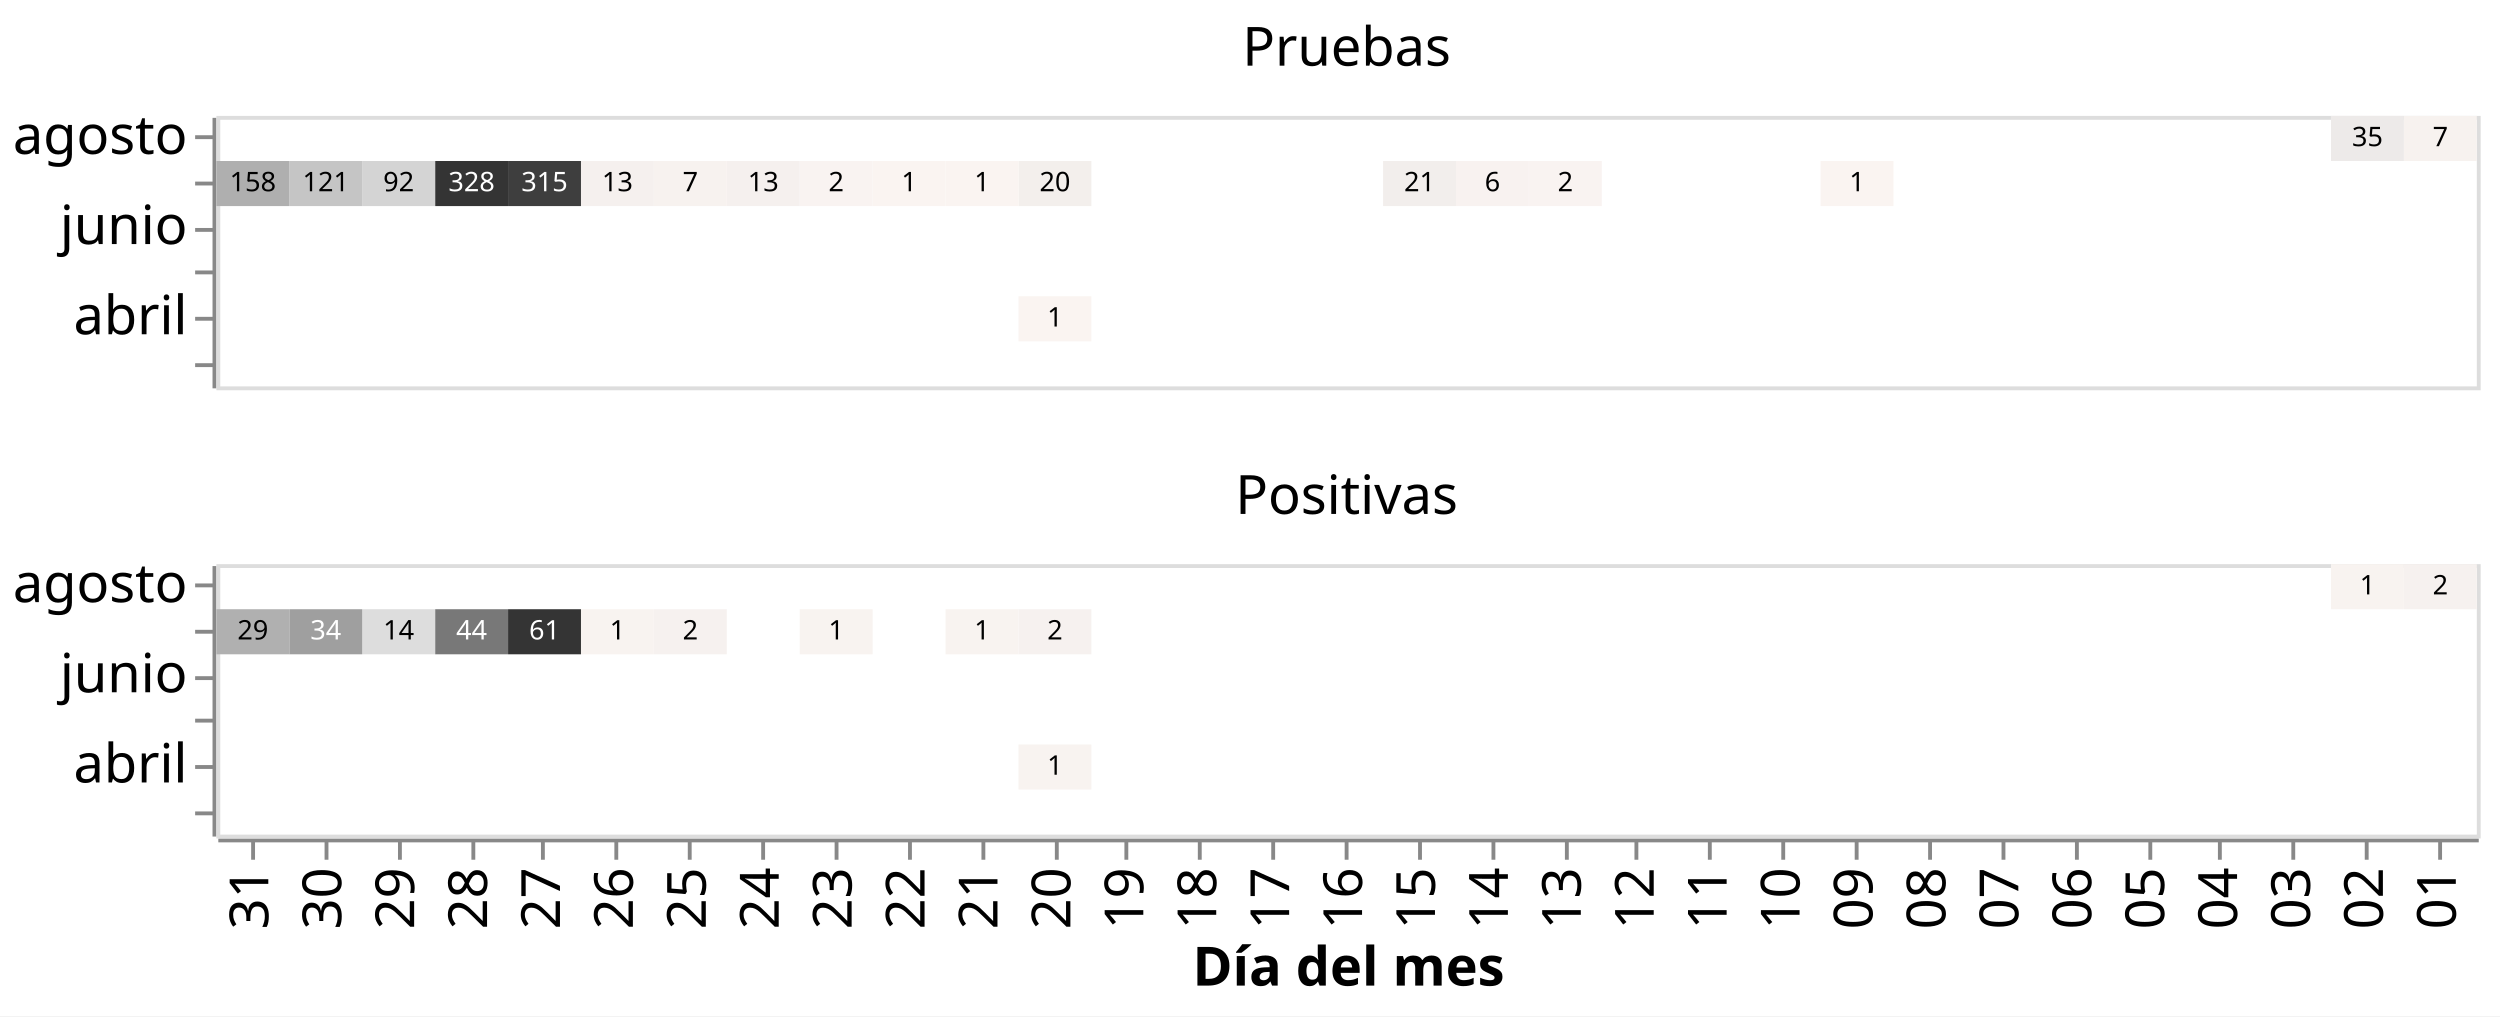
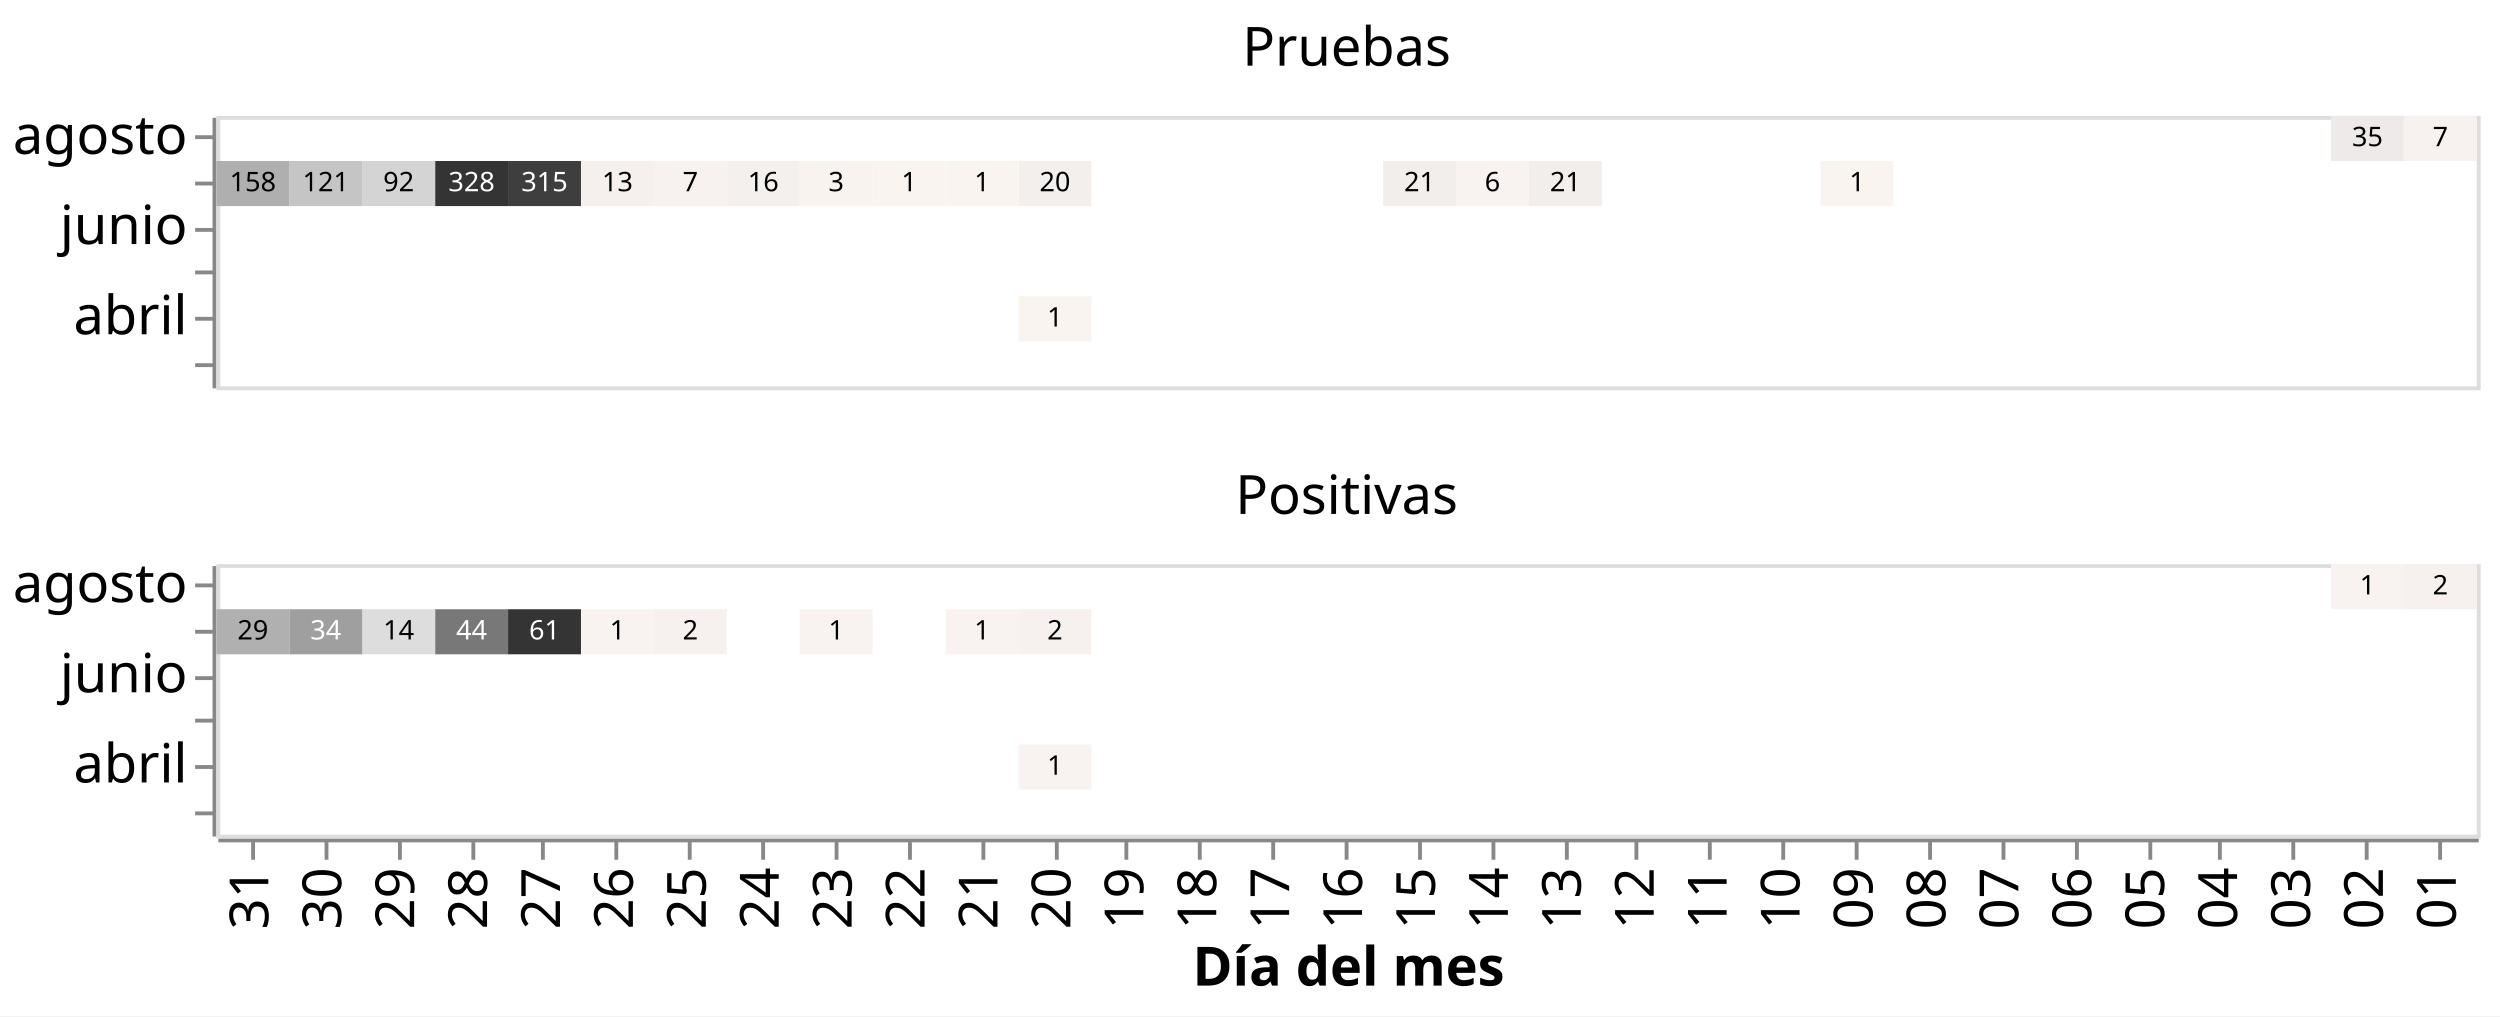
<svg xmlns="http://www.w3.org/2000/svg" class="marks" width="647" height="263" viewBox="0 0 647 263" version="1.1">
  <rect width="647" height="263" style="fill: white;" />
  <g transform="translate(56,30)">
    <g class="mark-group role-frame root">
      <g transform="translate(0,0)">
        <path class="background" d="M0,0h0v0h0Z" style="fill: none;" />
        <g>
          <g class="mark-group role-row-header row_header">
            <g transform="translate(-1,0)">
              <path class="background" d="M0,0h0v70h0Z" style="fill: none;" />
              <g>
                <g class="mark-group role-axis">
                  <g transform="translate(0.5,0.5)">
                    <path class="background" d="M0,0h0v0h0Z" style="pointer-events: none; fill: none;" />
                    <g>
                      <g class="mark-rule role-axis-tick" style="pointer-events: none;">
                        <line transform="translate(0,5)" x2="-5" y2="0" style="fill: none; stroke: #888; stroke-width: 1; opacity: 1;" />
                        <line transform="translate(0,17)" x2="-5" y2="0" style="fill: none; stroke: #888; stroke-width: 1; opacity: 1;" />
                        <line transform="translate(0,29)" x2="-5" y2="0" style="fill: none; stroke: #888; stroke-width: 1; opacity: 1;" />
                        <line transform="translate(0,40)" x2="-5" y2="0" style="fill: none; stroke: #888; stroke-width: 1; opacity: 1;" />
                        <line transform="translate(0,52)" x2="-5" y2="0" style="fill: none; stroke: #888; stroke-width: 1; opacity: 1;" />
                        <line transform="translate(0,64)" x2="-5" y2="0" style="fill: none; stroke: #888; stroke-width: 1; opacity: 1;" />
                      </g>
                      <g class="mark-text role-axis-label" style="pointer-events: none;">
                        <text text-anchor="end" transform="translate(-7,9.333333)" style="font-family: sans-serif; font-size: 14px; fill: #000; opacity: 1;">agosto</text>
                        <text text-anchor="end" transform="translate(-7,21)" style="font-family: sans-serif; font-size: 14px; fill: #000; opacity: 0;">julio</text>
                        <text text-anchor="end" transform="translate(-7,32.66667)" style="font-family: sans-serif; font-size: 14px; fill: #000; opacity: 1;">junio</text>
                        <text text-anchor="end" transform="translate(-7,44.33333)" style="font-family: sans-serif; font-size: 14px; fill: #000; opacity: 0;">mayo</text>
                        <text text-anchor="end" transform="translate(-7,56)" style="font-family: sans-serif; font-size: 14px; fill: #000; opacity: 1;">abril</text>
                        <text text-anchor="end" transform="translate(-7,67.66667)" style="font-family: sans-serif; font-size: 14px; fill: #000; opacity: 0;">marzo</text>
                      </g>
                      <g class="mark-rule role-axis-domain" style="pointer-events: none;">
                        <line transform="translate(0,0)" x2="0" y2="70" style="fill: none; stroke: #888; stroke-width: 1; opacity: 1;" />
                      </g>
                    </g>
                    <path class="foreground" d="" style="pointer-events: none; display: none; fill: none;" />
                  </g>
                </g>
              </g>
              <path class="foreground" d="" style="display: none; fill: none;" />
            </g>
            <g transform="translate(-1,116)">
              <path class="background" d="M0,0h0v70h0Z" style="fill: none;" />
              <g>
                <g class="mark-group role-axis">
                  <g transform="translate(0.5,0.5)">
                    <path class="background" d="M0,0h0v0h0Z" style="pointer-events: none; fill: none;" />
                    <g>
                      <g class="mark-rule role-axis-tick" style="pointer-events: none;">
                        <line transform="translate(0,5)" x2="-5" y2="0" style="fill: none; stroke: #888; stroke-width: 1; opacity: 1;" />
                        <line transform="translate(0,17)" x2="-5" y2="0" style="fill: none; stroke: #888; stroke-width: 1; opacity: 1;" />
                        <line transform="translate(0,29)" x2="-5" y2="0" style="fill: none; stroke: #888; stroke-width: 1; opacity: 1;" />
                        <line transform="translate(0,40)" x2="-5" y2="0" style="fill: none; stroke: #888; stroke-width: 1; opacity: 1;" />
                        <line transform="translate(0,52)" x2="-5" y2="0" style="fill: none; stroke: #888; stroke-width: 1; opacity: 1;" />
                        <line transform="translate(0,64)" x2="-5" y2="0" style="fill: none; stroke: #888; stroke-width: 1; opacity: 1;" />
                      </g>
                      <g class="mark-text role-axis-label" style="pointer-events: none;">
                        <text text-anchor="end" transform="translate(-7,9.333333)" style="font-family: sans-serif; font-size: 14px; fill: #000; opacity: 1;">agosto</text>
                        <text text-anchor="end" transform="translate(-7,21)" style="font-family: sans-serif; font-size: 14px; fill: #000; opacity: 0;">julio</text>
                        <text text-anchor="end" transform="translate(-7,32.66667)" style="font-family: sans-serif; font-size: 14px; fill: #000; opacity: 1;">junio</text>
                        <text text-anchor="end" transform="translate(-7,44.33333)" style="font-family: sans-serif; font-size: 14px; fill: #000; opacity: 0;">mayo</text>
                        <text text-anchor="end" transform="translate(-7,56)" style="font-family: sans-serif; font-size: 14px; fill: #000; opacity: 1;">abril</text>
                        <text text-anchor="end" transform="translate(-7,67.66667)" style="font-family: sans-serif; font-size: 14px; fill: #000; opacity: 0;">marzo</text>
                      </g>
                      <g class="mark-rule role-axis-domain" style="pointer-events: none;">
                        <line transform="translate(0,0)" x2="0" y2="70" style="fill: none; stroke: #888; stroke-width: 1; opacity: 1;" />
                      </g>
                    </g>
                    <path class="foreground" d="" style="pointer-events: none; display: none; fill: none;" />
                  </g>
                </g>
              </g>
              <path class="foreground" d="" style="display: none; fill: none;" />
            </g>
          </g>
          <g class="mark-group role-column-footer column_footer">
            <g transform="translate(0,187)">
              <path class="background" d="M0,0h585v0h-585Z" style="fill: none;" />
              <g>
                <g class="mark-group role-axis">
                  <g transform="translate(0.5,0.5)">
                    <path class="background" d="M0,0h0v0h0Z" style="pointer-events: none; fill: none;" />
                    <g>
                      <g class="mark-rule role-axis-tick" style="pointer-events: none;">
                        <line transform="translate(9,0)" x2="0" y2="5" style="fill: none; stroke: #888; stroke-width: 1; opacity: 1;" />
                        <line transform="translate(28,0)" x2="0" y2="5" style="fill: none; stroke: #888; stroke-width: 1; opacity: 1;" />
                        <line transform="translate(47,0)" x2="0" y2="5" style="fill: none; stroke: #888; stroke-width: 1; opacity: 1;" />
                        <line transform="translate(66,0)" x2="0" y2="5" style="fill: none; stroke: #888; stroke-width: 1; opacity: 1;" />
                        <line transform="translate(84,0)" x2="0" y2="5" style="fill: none; stroke: #888; stroke-width: 1; opacity: 1;" />
                        <line transform="translate(103,0)" x2="0" y2="5" style="fill: none; stroke: #888; stroke-width: 1; opacity: 1;" />
                        <line transform="translate(122,0)" x2="0" y2="5" style="fill: none; stroke: #888; stroke-width: 1; opacity: 1;" />
                        <line transform="translate(141,0)" x2="0" y2="5" style="fill: none; stroke: #888; stroke-width: 1; opacity: 1;" />
                        <line transform="translate(160,0)" x2="0" y2="5" style="fill: none; stroke: #888; stroke-width: 1; opacity: 1;" />
                        <line transform="translate(179,0)" x2="0" y2="5" style="fill: none; stroke: #888; stroke-width: 1; opacity: 1;" />
                        <line transform="translate(198,0)" x2="0" y2="5" style="fill: none; stroke: #888; stroke-width: 1; opacity: 1;" />
                        <line transform="translate(217,0)" x2="0" y2="5" style="fill: none; stroke: #888; stroke-width: 1; opacity: 1;" />
                        <line transform="translate(235,0)" x2="0" y2="5" style="fill: none; stroke: #888; stroke-width: 1; opacity: 1;" />
                        <line transform="translate(254,0)" x2="0" y2="5" style="fill: none; stroke: #888; stroke-width: 1; opacity: 1;" />
                        <line transform="translate(273,0)" x2="0" y2="5" style="fill: none; stroke: #888; stroke-width: 1; opacity: 1;" />
                        <line transform="translate(292,0)" x2="0" y2="5" style="fill: none; stroke: #888; stroke-width: 1; opacity: 1;" />
                        <line transform="translate(311,0)" x2="0" y2="5" style="fill: none; stroke: #888; stroke-width: 1; opacity: 1;" />
                        <line transform="translate(330,0)" x2="0" y2="5" style="fill: none; stroke: #888; stroke-width: 1; opacity: 1;" />
                        <line transform="translate(349,0)" x2="0" y2="5" style="fill: none; stroke: #888; stroke-width: 1; opacity: 1;" />
                        <line transform="translate(367,0)" x2="0" y2="5" style="fill: none; stroke: #888; stroke-width: 1; opacity: 1;" />
                        <line transform="translate(386,0)" x2="0" y2="5" style="fill: none; stroke: #888; stroke-width: 1; opacity: 1;" />
                        <line transform="translate(405,0)" x2="0" y2="5" style="fill: none; stroke: #888; stroke-width: 1; opacity: 1;" />
                        <line transform="translate(424,0)" x2="0" y2="5" style="fill: none; stroke: #888; stroke-width: 1; opacity: 1;" />
                        <line transform="translate(443,0)" x2="0" y2="5" style="fill: none; stroke: #888; stroke-width: 1; opacity: 1;" />
                        <line transform="translate(462,0)" x2="0" y2="5" style="fill: none; stroke: #888; stroke-width: 1; opacity: 1;" />
                        <line transform="translate(481,0)" x2="0" y2="5" style="fill: none; stroke: #888; stroke-width: 1; opacity: 1;" />
                        <line transform="translate(500,0)" x2="0" y2="5" style="fill: none; stroke: #888; stroke-width: 1; opacity: 1;" />
                        <line transform="translate(518,0)" x2="0" y2="5" style="fill: none; stroke: #888; stroke-width: 1; opacity: 1;" />
                        <line transform="translate(537,0)" x2="0" y2="5" style="fill: none; stroke: #888; stroke-width: 1; opacity: 1;" />
                        <line transform="translate(556,0)" x2="0" y2="5" style="fill: none; stroke: #888; stroke-width: 1; opacity: 1;" />
                        <line transform="translate(575,0)" x2="0" y2="5" style="fill: none; stroke: #888; stroke-width: 1; opacity: 1;" />
                      </g>
                      <g class="mark-text role-axis-label" style="pointer-events: none;">
                        <text text-anchor="end" transform="translate(8.935484,7) rotate(270) translate(0,4)" style="font-family: sans-serif; font-size: 14px; fill: #000; opacity: 1;">31</text>
                        <text text-anchor="end" transform="translate(27.80645,7) rotate(270) translate(0,4)" style="font-family: sans-serif; font-size: 14px; fill: #000; opacity: 1;">30</text>
                        <text text-anchor="end" transform="translate(46.67742,7) rotate(270) translate(0,4)" style="font-family: sans-serif; font-size: 14px; fill: #000; opacity: 1;">29</text>
                        <text text-anchor="end" transform="translate(65.54839,7) rotate(270) translate(0,4)" style="font-family: sans-serif; font-size: 14px; fill: #000; opacity: 1;">28</text>
                        <text text-anchor="end" transform="translate(84.41935,7) rotate(270) translate(0,4)" style="font-family: sans-serif; font-size: 14px; fill: #000; opacity: 1;">27</text>
                        <text text-anchor="end" transform="translate(103.2903,7) rotate(270) translate(0,4)" style="font-family: sans-serif; font-size: 14px; fill: #000; opacity: 1;">26</text>
                        <text text-anchor="end" transform="translate(122.1613,7) rotate(270) translate(0,4)" style="font-family: sans-serif; font-size: 14px; fill: #000; opacity: 1;">25</text>
                        <text text-anchor="end" transform="translate(141.0323,7) rotate(270) translate(0,4)" style="font-family: sans-serif; font-size: 14px; fill: #000; opacity: 1;">24</text>
                        <text text-anchor="end" transform="translate(159.9032,7) rotate(270) translate(0,4)" style="font-family: sans-serif; font-size: 14px; fill: #000; opacity: 1;">23</text>
                        <text text-anchor="end" transform="translate(178.7742,7) rotate(270) translate(0,4)" style="font-family: sans-serif; font-size: 14px; fill: #000; opacity: 1;">22</text>
                        <text text-anchor="end" transform="translate(197.6452,7) rotate(270) translate(0,4)" style="font-family: sans-serif; font-size: 14px; fill: #000; opacity: 1;">21</text>
                        <text text-anchor="end" transform="translate(216.5161,7) rotate(270) translate(0,4)" style="font-family: sans-serif; font-size: 14px; fill: #000; opacity: 1;">20</text>
                        <text text-anchor="end" transform="translate(235.3871,7) rotate(270) translate(0,4)" style="font-family: sans-serif; font-size: 14px; fill: #000; opacity: 1;">19</text>
                        <text text-anchor="end" transform="translate(254.2581,7) rotate(270) translate(0,4)" style="font-family: sans-serif; font-size: 14px; fill: #000; opacity: 1;">18</text>
                        <text text-anchor="end" transform="translate(273.129,7) rotate(270) translate(0,4)" style="font-family: sans-serif; font-size: 14px; fill: #000; opacity: 1;">17</text>
                        <text text-anchor="end" transform="translate(292,7) rotate(270) translate(0,4)" style="font-family: sans-serif; font-size: 14px; fill: #000; opacity: 1;">16</text>
                        <text text-anchor="end" transform="translate(310.871,7) rotate(270) translate(0,4)" style="font-family: sans-serif; font-size: 14px; fill: #000; opacity: 1;">15</text>
                        <text text-anchor="end" transform="translate(329.7419,7) rotate(270) translate(0,4)" style="font-family: sans-serif; font-size: 14px; fill: #000; opacity: 1;">14</text>
                        <text text-anchor="end" transform="translate(348.6129,7) rotate(270) translate(0,4)" style="font-family: sans-serif; font-size: 14px; fill: #000; opacity: 1;">13</text>
                        <text text-anchor="end" transform="translate(367.4839,7) rotate(270) translate(0,4)" style="font-family: sans-serif; font-size: 14px; fill: #000; opacity: 1;">12</text>
                        <text text-anchor="end" transform="translate(386.3548,7) rotate(270) translate(0,4)" style="font-family: sans-serif; font-size: 14px; fill: #000; opacity: 1;">11</text>
                        <text text-anchor="end" transform="translate(405.2258,7) rotate(270) translate(0,4)" style="font-family: sans-serif; font-size: 14px; fill: #000; opacity: 1;">10</text>
                        <text text-anchor="end" transform="translate(424.0968,7) rotate(270) translate(0,4)" style="font-family: sans-serif; font-size: 14px; fill: #000; opacity: 1;">09</text>
                        <text text-anchor="end" transform="translate(442.9677,7) rotate(270) translate(0,4)" style="font-family: sans-serif; font-size: 14px; fill: #000; opacity: 1;">08</text>
                        <text text-anchor="end" transform="translate(461.8387,7) rotate(270) translate(0,4)" style="font-family: sans-serif; font-size: 14px; fill: #000; opacity: 1;">07</text>
                        <text text-anchor="end" transform="translate(480.7097,7) rotate(270) translate(0,4)" style="font-family: sans-serif; font-size: 14px; fill: #000; opacity: 1;">06</text>
                        <text text-anchor="end" transform="translate(499.5806,7) rotate(270) translate(0,4)" style="font-family: sans-serif; font-size: 14px; fill: #000; opacity: 1;">05</text>
                        <text text-anchor="end" transform="translate(518.4516,7) rotate(270) translate(0,4)" style="font-family: sans-serif; font-size: 14px; fill: #000; opacity: 1;">04</text>
                        <text text-anchor="end" transform="translate(537.3226,7) rotate(270) translate(0,4)" style="font-family: sans-serif; font-size: 14px; fill: #000; opacity: 1;">03</text>
                        <text text-anchor="end" transform="translate(556.1935,7) rotate(270) translate(0,4)" style="font-family: sans-serif; font-size: 14px; fill: #000; opacity: 1;">02</text>
                        <text text-anchor="end" transform="translate(575.0645,7) rotate(270) translate(0,4)" style="font-family: sans-serif; font-size: 14px; fill: #000; opacity: 1;">01</text>
                      </g>
                      <g class="mark-rule role-axis-domain" style="pointer-events: none;">
                        <line transform="translate(0,0)" x2="585" y2="0" style="fill: none; stroke: #888; stroke-width: 1; opacity: 1;" />
                      </g>
                      <g class="mark-text role-axis-title" style="pointer-events: none;">
                        <text text-anchor="middle" transform="translate(292.5,37.57227)" style="font-family: sans-serif; font-size: 14px; font-weight: bold; fill: #000; opacity: 1;">Día del mes</text>
                      </g>
                    </g>
                    <path class="foreground" d="" style="pointer-events: none; display: none; fill: none;" />
                  </g>
                </g>
              </g>
              <path class="foreground" d="" style="display: none; fill: none;" />
            </g>
          </g>
          <g class="mark-group role-scope cell">
            <g transform="translate(0,0)">
              <path class="background" d="M0.5,0.5h585v70h-585Z" style="fill: none; stroke: #ddd;" />
              <g>
                <g class="mark-rect role-mark child_layer_0_marks">
                  <path d="M207.581,46.667h18.871v11.667h-18.871Z" style="fill: rgb(250, 244, 241);" />
                  <path d="M415.161,11.667h18.871v11.667h-18.871Z" style="fill: rgb(250, 244, 241);" />
-                   <path d="M339.677,11.667h18.871v11.667h-18.871Z" style="fill: rgb(249, 243, 241);" />
+                   <path d="M339.677,11.667h18.871v11.667h-18.871Z" style="fill: rgb(242, 238, 236);" />
                  <path d="M320.806,11.667h18.871v11.667h-18.871Z" style="fill: rgb(248, 242, 240);" />
                  <path d="M301.935,11.667h18.871v11.667h-18.871Z" style="fill: rgb(242, 238, 236);" />
                  <path d="M207.581,11.667h18.871v11.667h-18.871Z" style="fill: rgb(243, 239, 236);" />
                  <path d="M188.71,11.667h18.871v11.667h-18.871Z" style="fill: rgb(250, 244, 241);" />
                  <path d="M169.839,11.667h18.871v11.667h-18.871Z" style="fill: rgb(250, 244, 241);" />
-                   <path d="M150.968,11.667h18.871v11.667h-18.871Z" style="fill: rgb(249, 243, 241);" />
-                   <path d="M132.097,11.667h18.871v11.667h-18.871Z" style="fill: rgb(245, 240, 238);" />
+                   <path d="M150.968,11.667h18.871v11.667h-18.871Z" style="fill: rgb(249, 243, 240);" />
+                   <path d="M132.097,11.667h18.871v11.667h-18.871Z" style="fill: rgb(244, 240, 237);" />
                  <path d="M113.226,11.667h18.871v11.667h-18.871Z" style="fill: rgb(247, 242, 239);" />
                  <path d="M94.355,11.667h18.871v11.667h-18.871Z" style="fill: rgb(245, 240, 238);" />
                  <path d="M75.484,11.667h18.871v11.667h-18.871Z" style="fill: rgb(62, 62, 62);" />
                  <path d="M56.613,11.667h18.871v11.667h-18.871Z" style="fill: rgb(52, 52, 52);" />
                  <path d="M37.742,11.667h18.871v11.667h-18.871Z" style="fill: rgb(212, 212, 212);" />
                  <path d="M18.871,11.667h18.871v11.667h-18.871Z" style="fill: rgb(197, 197, 197);" />
                  <path d="M0,11.667h18.871v11.667h-18.871Z" style="fill: rgb(175, 175, 175);" />
                  <path d="M566.129,0h18.871v11.667h-18.871Z" style="fill: rgb(247, 242, 239);" />
                  <path d="M547.258,0h18.871v11.667h-18.871Z" style="fill: rgb(237, 234, 233);" />
                </g>
                <g class="mark-text role-mark child_layer_1_marks">
                  <text text-anchor="middle" transform="translate(217.0161,54.5)" style="font-family: sans-serif; font-size: 7px; fill: black;">1</text>
                  <text text-anchor="middle" transform="translate(424.5968,19.5)" style="font-family: sans-serif; font-size: 7px; fill: black;">1</text>
-                   <text text-anchor="middle" transform="translate(349.1129,19.5)" style="font-family: sans-serif; font-size: 7px; fill: black;">2</text>
+                   <text text-anchor="middle" transform="translate(349.1129,19.5)" style="font-family: sans-serif; font-size: 7px; fill: black;">21</text>
                  <text text-anchor="middle" transform="translate(330.2419,19.5)" style="font-family: sans-serif; font-size: 7px; fill: black;">6</text>
                  <text text-anchor="middle" transform="translate(311.371,19.5)" style="font-family: sans-serif; font-size: 7px; fill: black;">21</text>
                  <text text-anchor="middle" transform="translate(217.0161,19.5)" style="font-family: sans-serif; font-size: 7px; fill: black;">20</text>
                  <text text-anchor="middle" transform="translate(198.1452,19.5)" style="font-family: sans-serif; font-size: 7px; fill: black;">1</text>
                  <text text-anchor="middle" transform="translate(179.2742,19.5)" style="font-family: sans-serif; font-size: 7px; fill: black;">1</text>
-                   <text text-anchor="middle" transform="translate(160.4032,19.5)" style="font-family: sans-serif; font-size: 7px; fill: black;">2</text>
-                   <text text-anchor="middle" transform="translate(141.5323,19.5)" style="font-family: sans-serif; font-size: 7px; fill: black;">13</text>
+                   <text text-anchor="middle" transform="translate(160.4032,19.5)" style="font-family: sans-serif; font-size: 7px; fill: black;">3</text>
+                   <text text-anchor="middle" transform="translate(141.5323,19.5)" style="font-family: sans-serif; font-size: 7px; fill: black;">16</text>
                  <text text-anchor="middle" transform="translate(122.6613,19.5)" style="font-family: sans-serif; font-size: 7px; fill: black;">7</text>
                  <text text-anchor="middle" transform="translate(103.7903,19.5)" style="font-family: sans-serif; font-size: 7px; fill: black;">13</text>
                  <text text-anchor="middle" transform="translate(84.91935,19.5)" style="font-family: sans-serif; font-size: 7px; fill: white;">315</text>
                  <text text-anchor="middle" transform="translate(66.04839,19.5)" style="font-family: sans-serif; font-size: 7px; fill: white;">328</text>
                  <text text-anchor="middle" transform="translate(47.17742,19.5)" style="font-family: sans-serif; font-size: 7px; fill: black;">92</text>
                  <text text-anchor="middle" transform="translate(28.30645,19.5)" style="font-family: sans-serif; font-size: 7px; fill: black;">121</text>
                  <text text-anchor="middle" transform="translate(9.435484,19.5)" style="font-family: sans-serif; font-size: 7px; fill: black;">158</text>
                  <text text-anchor="middle" transform="translate(575.5645,7.833333)" style="font-family: sans-serif; font-size: 7px; fill: black;">7</text>
                  <text text-anchor="middle" transform="translate(556.6935,7.833333)" style="font-family: sans-serif; font-size: 7px; fill: black;">35</text>
                </g>
                <g class="mark-group role-title">
                  <g transform="translate(292.5,-24)">
                    <path class="background" d="M0,0h0v0h0Z" style="pointer-events: none; fill: none;" />
                    <g>
                      <g class="mark-text role-title-text" style="pointer-events: none;">
                        <text text-anchor="middle" transform="translate(0,11)" style="font-family: sans-serif; font-size: 14px; fill: #000; opacity: 1;">Pruebas</text>
                      </g>
                    </g>
                    <path class="foreground" d="" style="pointer-events: none; display: none; fill: none;" />
                  </g>
                </g>
              </g>
              <path class="foreground" d="" style="display: none; fill: none;" />
            </g>
            <g transform="translate(0,116)">
              <path class="background" d="M0.5,0.5h585v70h-585Z" style="fill: none; stroke: #ddd;" />
              <g>
                <g class="mark-rect role-mark child_layer_0_marks">
                  <path d="M207.581,46.667h18.871v11.667h-18.871Z" style="fill: rgb(248, 243, 240);" />
                  <path d="M207.581,11.667h18.871v11.667h-18.871Z" style="fill: rgb(246, 241, 239);" />
                  <path d="M188.71,11.667h18.871v11.667h-18.871Z" style="fill: rgb(248, 243, 240);" />
                  <path d="M150.968,11.667h18.871v11.667h-18.871Z" style="fill: rgb(248, 243, 240);" />
                  <path d="M113.226,11.667h18.871v11.667h-18.871Z" style="fill: rgb(246, 241, 239);" />
                  <path d="M94.355,11.667h18.871v11.667h-18.871Z" style="fill: rgb(248, 243, 240);" />
                  <path d="M75.484,11.667h18.871v11.667h-18.871Z" style="fill: rgb(52, 52, 52);" />
                  <path d="M56.613,11.667h18.871v11.667h-18.871Z" style="fill: rgb(120, 120, 120);" />
                  <path d="M37.742,11.667h18.871v11.667h-18.871Z" style="fill: rgb(221, 221, 221);" />
                  <path d="M18.871,11.667h18.871v11.667h-18.871Z" style="fill: rgb(159, 159, 159);" />
                  <path d="M0,11.667h18.871v11.667h-18.871Z" style="fill: rgb(176, 176, 176);" />
                  <path d="M566.129,0h18.871v11.667h-18.871Z" style="fill: rgb(246, 241, 239);" />
                  <path d="M547.258,0h18.871v11.667h-18.871Z" style="fill: rgb(248, 243, 240);" />
                </g>
                <g class="mark-text role-mark child_layer_1_marks">
                  <text text-anchor="middle" transform="translate(217.0161,54.5)" style="font-family: sans-serif; font-size: 7px; fill: black;">1</text>
                  <text text-anchor="middle" transform="translate(217.0161,19.5)" style="font-family: sans-serif; font-size: 7px; fill: black;">2</text>
                  <text text-anchor="middle" transform="translate(198.1452,19.5)" style="font-family: sans-serif; font-size: 7px; fill: black;">1</text>
                  <text text-anchor="middle" transform="translate(160.4032,19.5)" style="font-family: sans-serif; font-size: 7px; fill: black;">1</text>
                  <text text-anchor="middle" transform="translate(122.6613,19.5)" style="font-family: sans-serif; font-size: 7px; fill: black;">2</text>
                  <text text-anchor="middle" transform="translate(103.7903,19.5)" style="font-family: sans-serif; font-size: 7px; fill: black;">1</text>
                  <text text-anchor="middle" transform="translate(84.91935,19.5)" style="font-family: sans-serif; font-size: 7px; fill: white;">61</text>
                  <text text-anchor="middle" transform="translate(66.04839,19.5)" style="font-family: sans-serif; font-size: 7px; fill: white;">44</text>
                  <text text-anchor="middle" transform="translate(47.17742,19.5)" style="font-family: sans-serif; font-size: 7px; fill: black;">14</text>
                  <text text-anchor="middle" transform="translate(28.30645,19.5)" style="font-family: sans-serif; font-size: 7px; fill: white;">34</text>
                  <text text-anchor="middle" transform="translate(9.435484,19.5)" style="font-family: sans-serif; font-size: 7px; fill: black;">29</text>
                  <text text-anchor="middle" transform="translate(575.5645,7.833333)" style="font-family: sans-serif; font-size: 7px; fill: black;">2</text>
                  <text text-anchor="middle" transform="translate(556.6935,7.833333)" style="font-family: sans-serif; font-size: 7px; fill: black;">1</text>
                </g>
                <g class="mark-group role-title">
                  <g transform="translate(292.5,-24)">
                    <path class="background" d="M0,0h0v0h0Z" style="pointer-events: none; fill: none;" />
                    <g>
                      <g class="mark-text role-title-text" style="pointer-events: none;">
                        <text text-anchor="middle" transform="translate(0,11)" style="font-family: sans-serif; font-size: 14px; fill: #000; opacity: 1;">Positivas</text>
                      </g>
                    </g>
                    <path class="foreground" d="" style="pointer-events: none; display: none; fill: none;" />
                  </g>
                </g>
              </g>
              <path class="foreground" d="" style="display: none; fill: none;" />
            </g>
          </g>
        </g>
        <path class="foreground" d="" style="display: none; fill: none;" />
      </g>
    </g>
  </g>
</svg>
